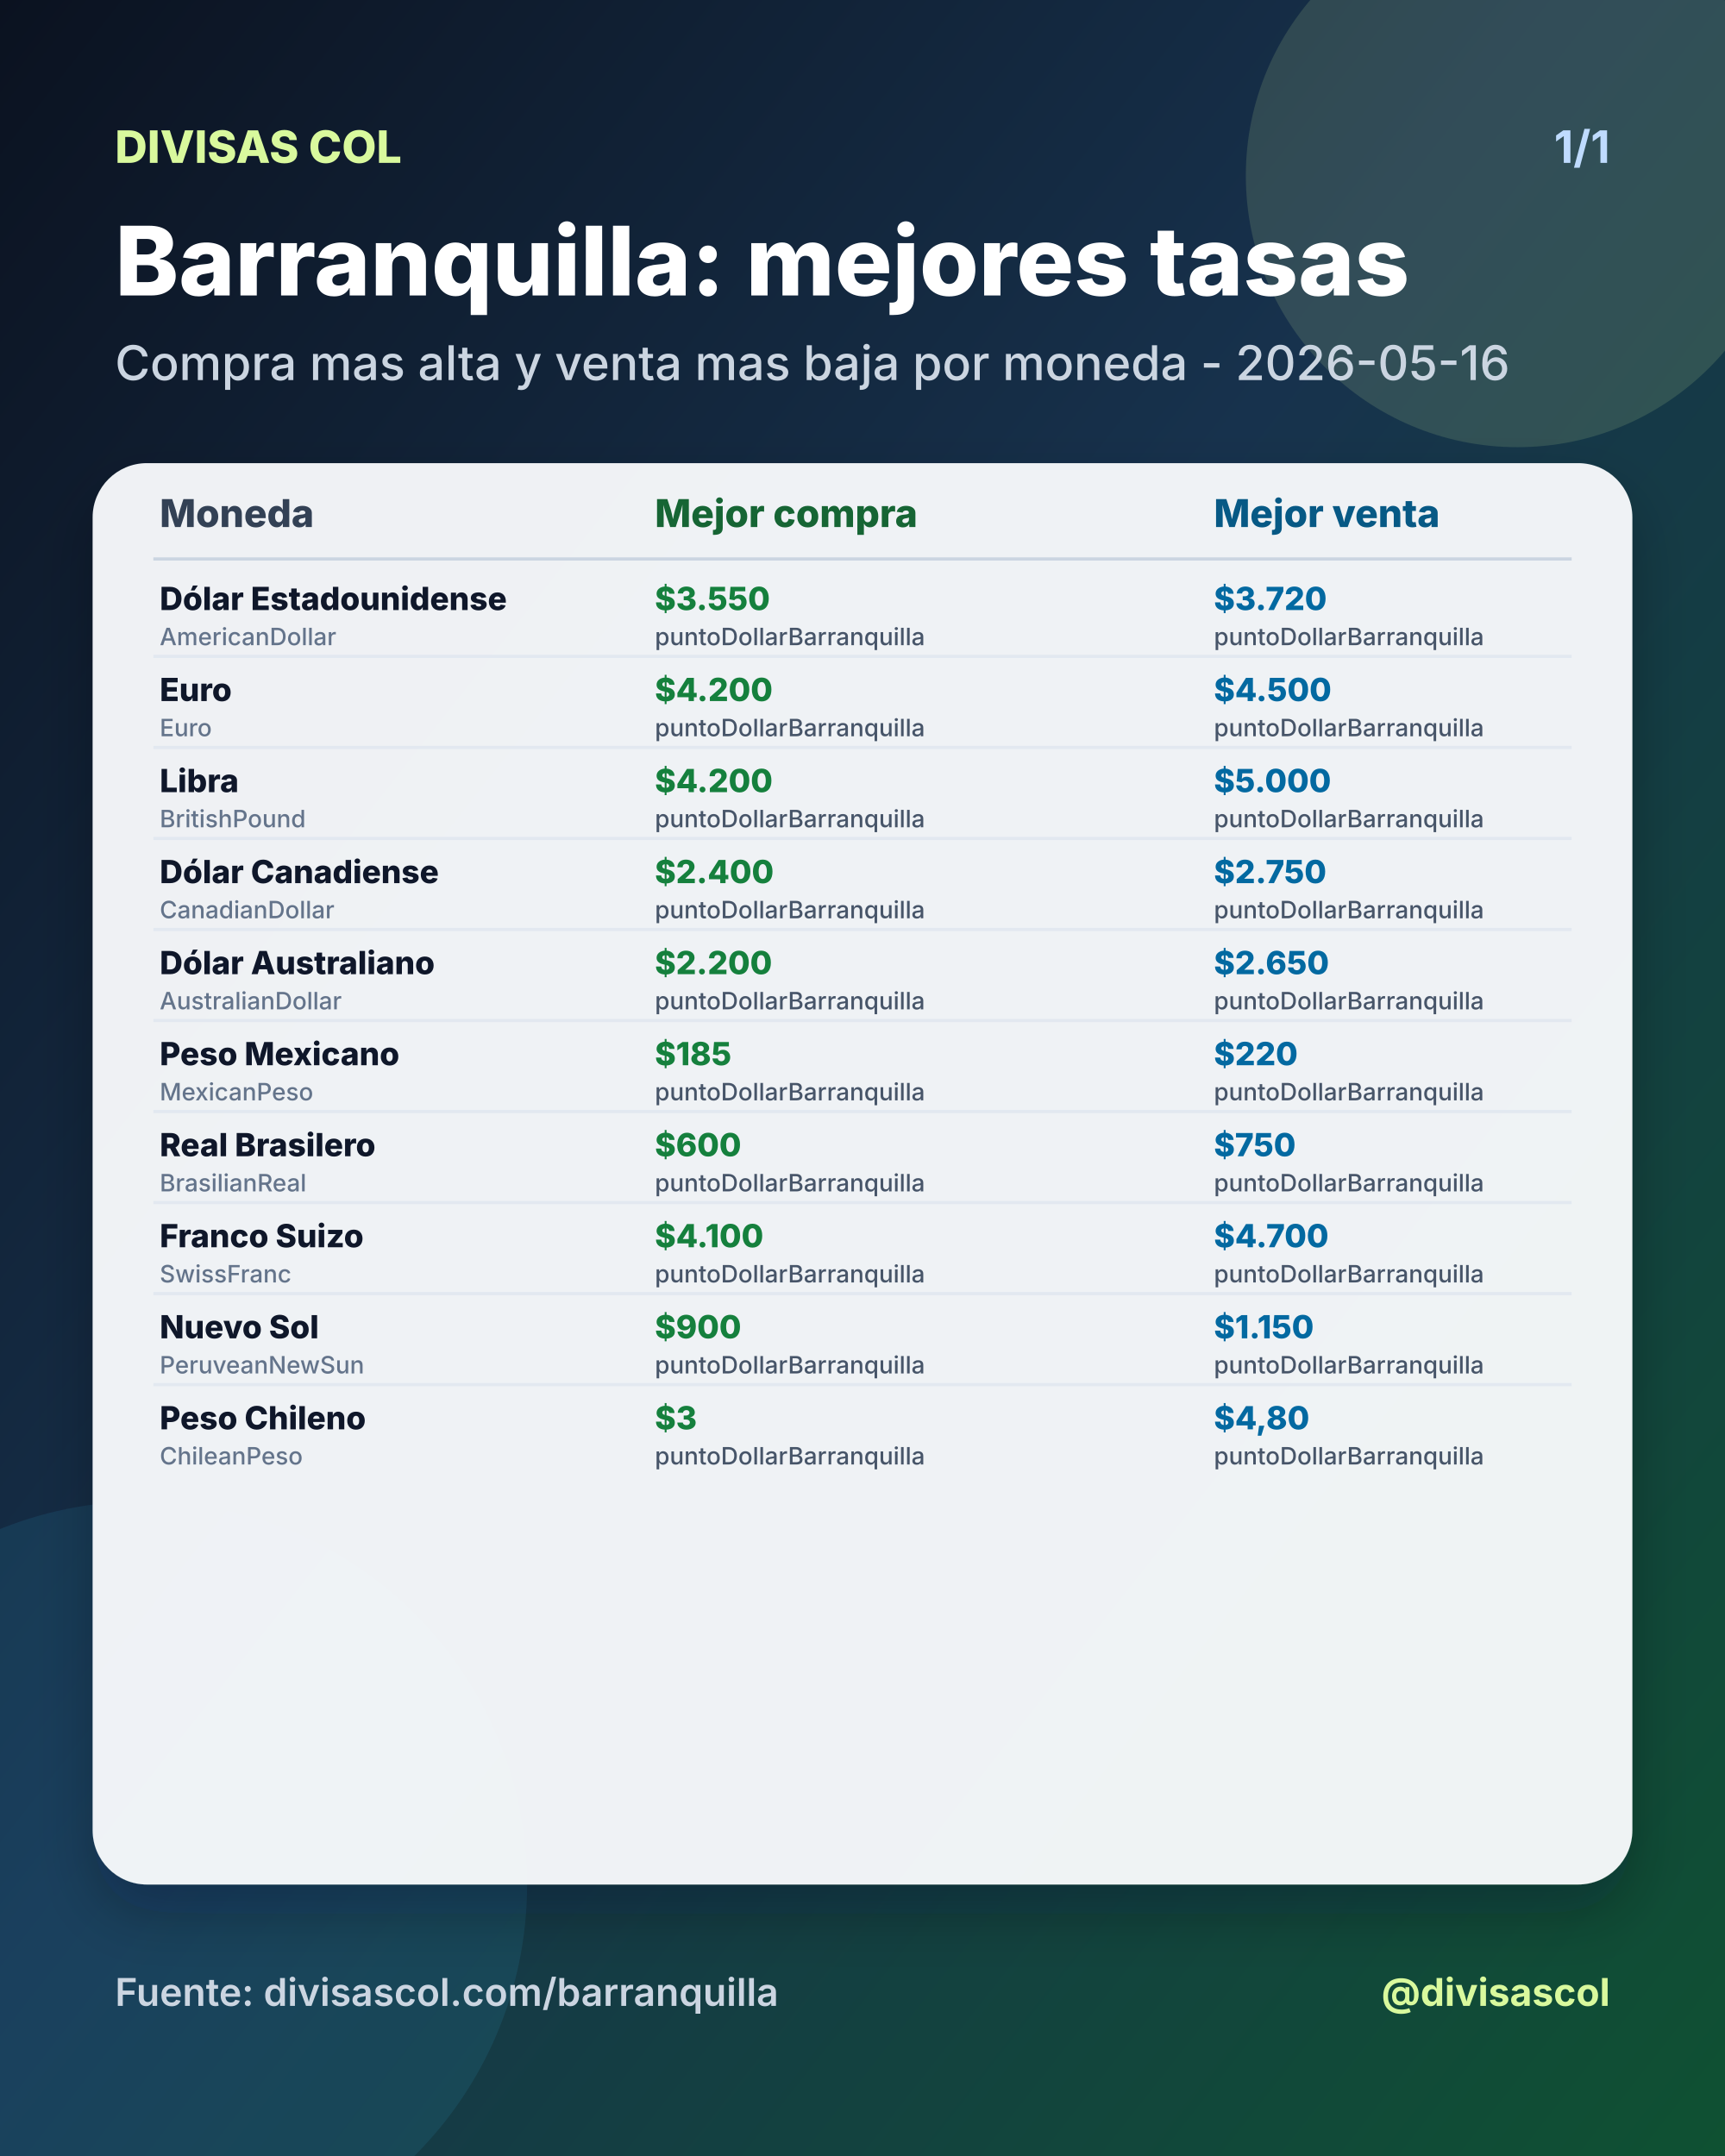
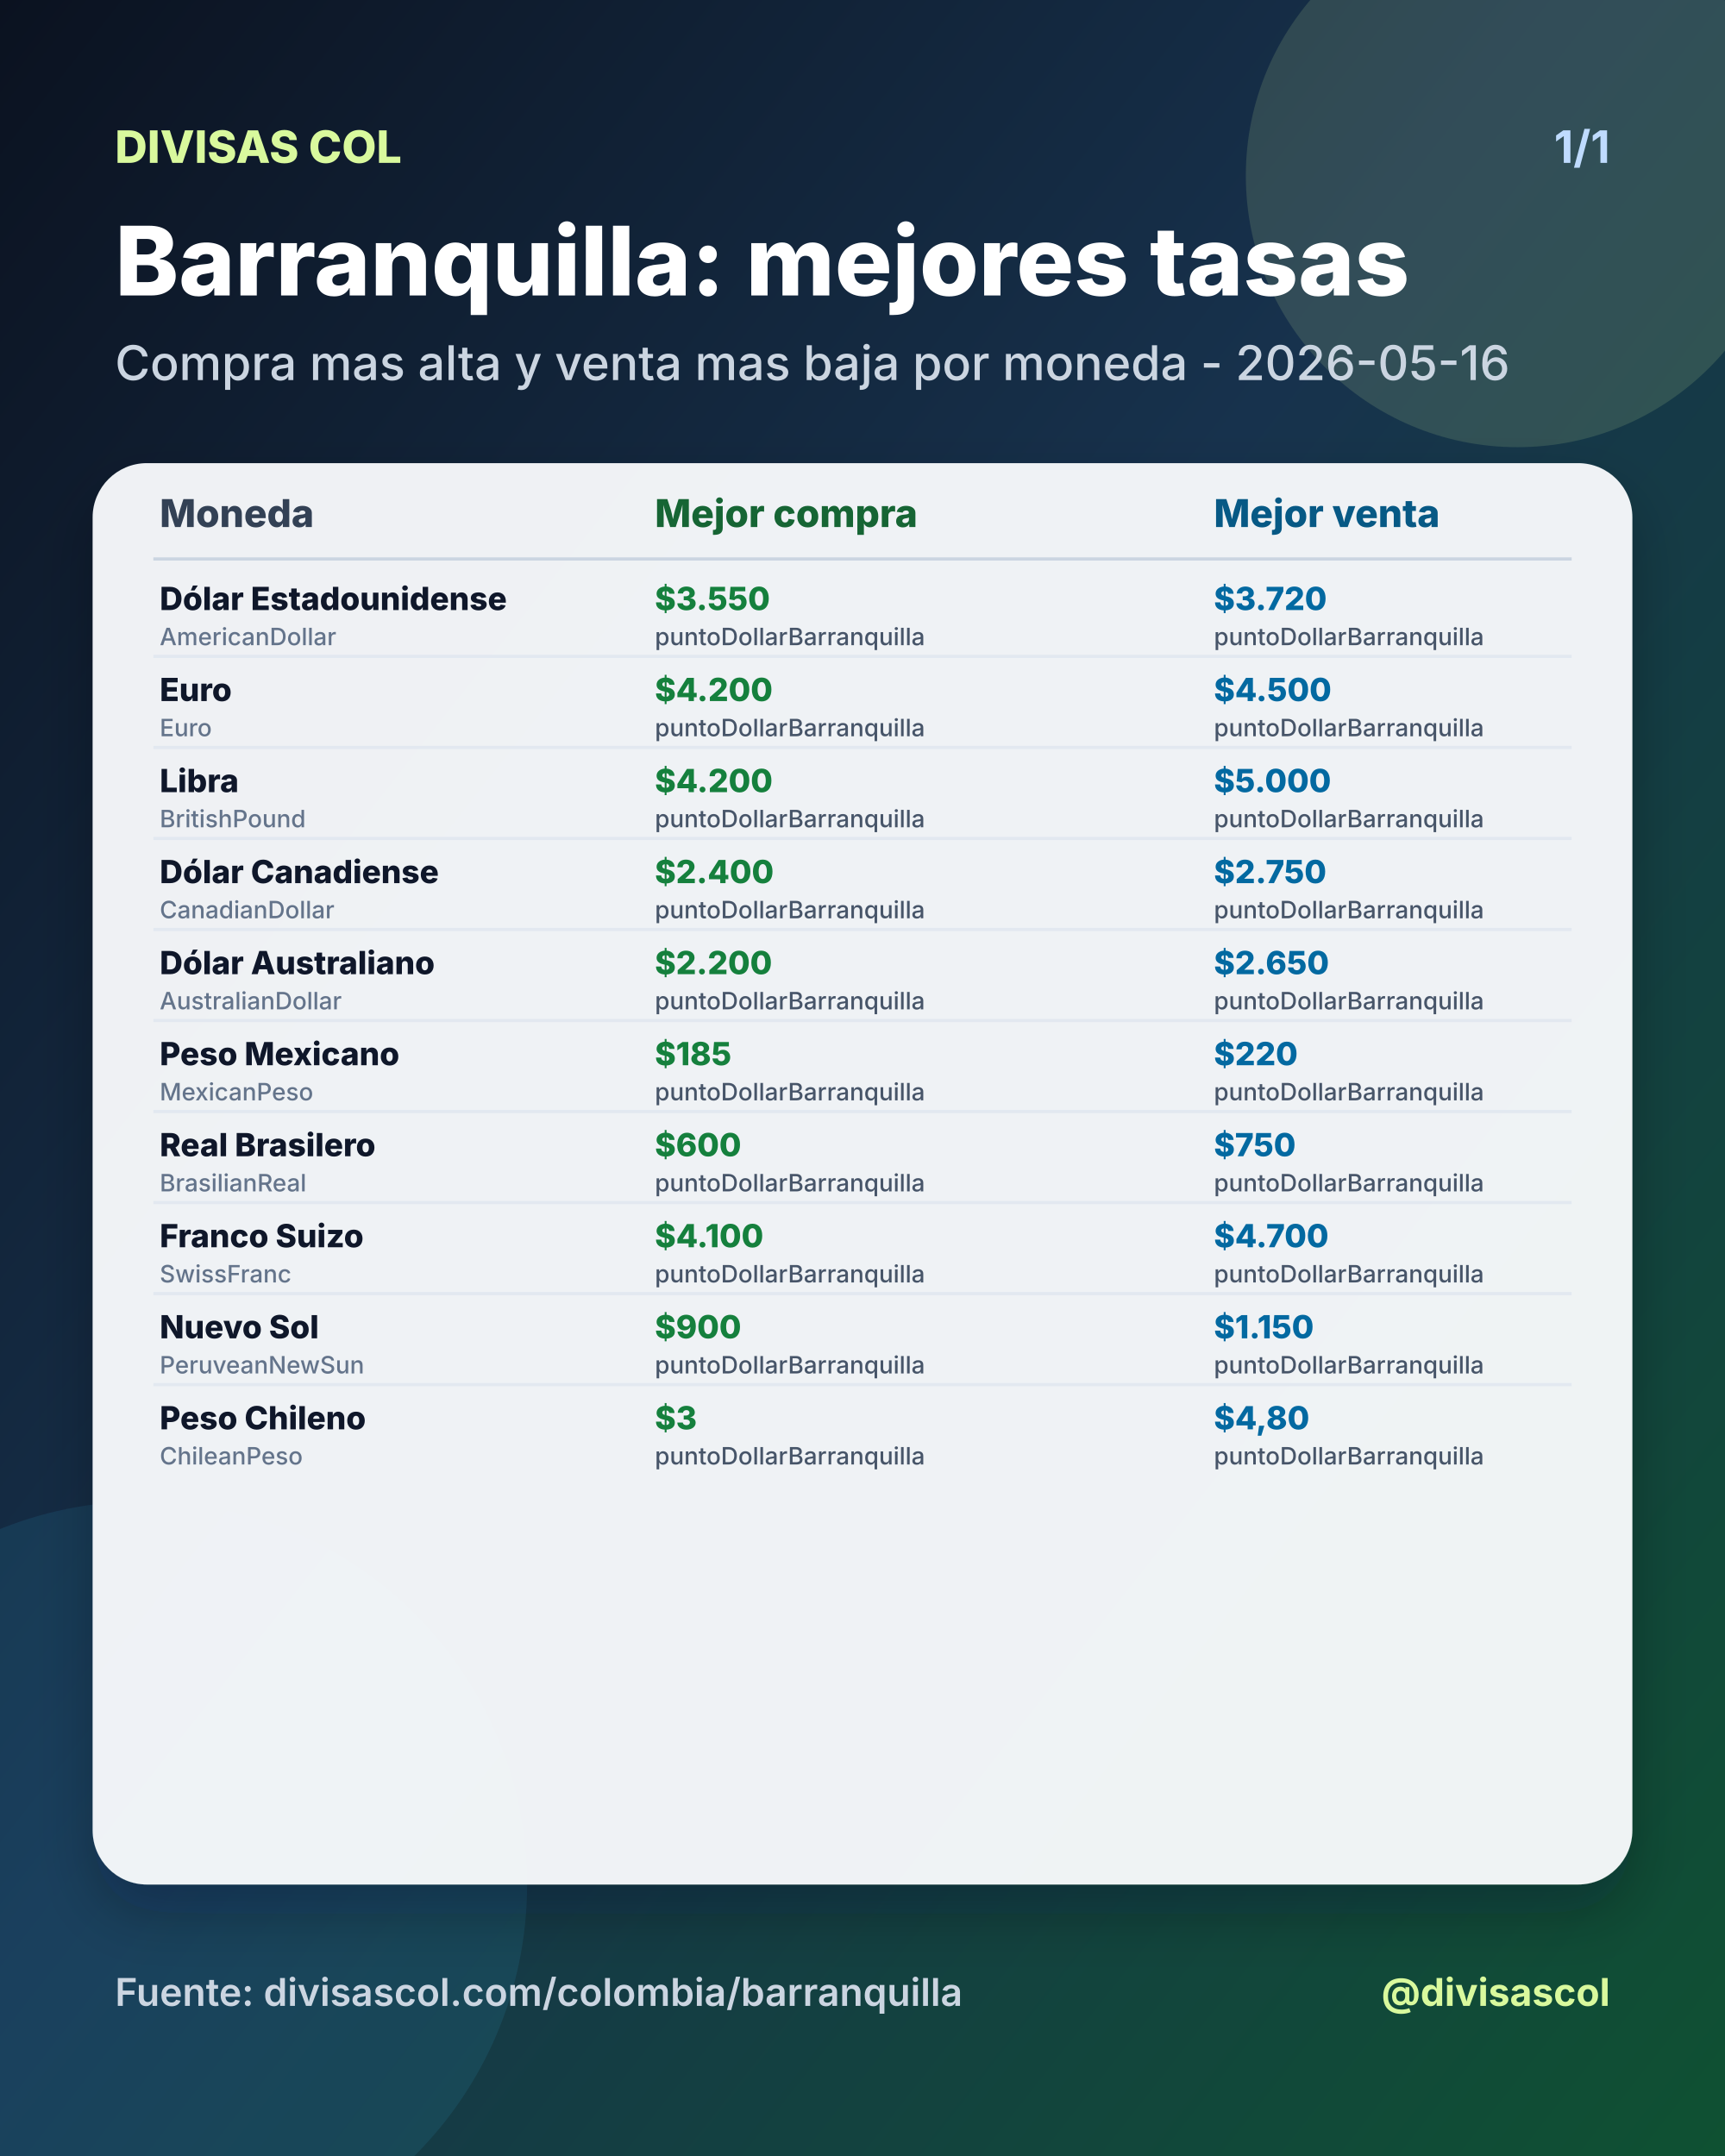
<svg xmlns="http://www.w3.org/2000/svg" width="1080" height="1350" viewBox="0 0 1080 1350">
  <defs>
    <linearGradient id="bg" x1="0" y1="0" x2="1" y2="1">
      <stop offset="0%" stop-color="#0b1220" />
      <stop offset="46%" stop-color="#17324d" />
      <stop offset="100%" stop-color="#0f5132" />
    </linearGradient>
    <filter id="shadow" x="-20%" y="-20%" width="140%" height="140%">
      <feDropShadow dx="0" dy="18" stdDeviation="18" flood-color="#020617" flood-opacity="0.28" />
    </filter>
  </defs>
  <rect width="1080" height="1350" fill="url(#bg)" />
  <circle cx="950" cy="110" r="170" fill="#d9f99d" opacity="0.14" />
  <circle cx="90" cy="1180" r="240" fill="#38bdf8" opacity="0.10" />
  <text x="72" y="102" fill="#d9f99d" font-size="28" font-family="Inter, Arial, sans-serif" font-weight="800" text-anchor="start">DIVISAS COL</text>
  <text x="1008" y="102" fill="#bfdbfe" font-size="28" font-family="Inter, Arial, sans-serif" font-weight="700" text-anchor="end">1/1</text>
  <text x="72" y="185" fill="#ffffff" font-size="60" font-family="Inter, Arial, sans-serif" font-weight="800" text-anchor="start">Barranquilla: mejores tasas</text>
  <text x="72" y="238" fill="#cbd5e1" font-size="30" font-family="Inter, Arial, sans-serif" font-weight="500" text-anchor="start">Compra mas alta y venta mas baja por moneda - 2026-05-16</text>
  <rect x="58" y="290" width="964" height="890" rx="34" fill="#f8fafc" opacity="0.96" filter="url(#shadow)" />
  <text x="100" y="330" fill="#334155" font-size="24" font-family="Inter, Arial, sans-serif" font-weight="800" text-anchor="start">Moneda</text>
  <text x="410" y="330" fill="#166534" font-size="24" font-family="Inter, Arial, sans-serif" font-weight="800" text-anchor="start">Mejor compra</text>
  <text x="760" y="330" fill="#075985" font-size="24" font-family="Inter, Arial, sans-serif" font-weight="800" text-anchor="start">Mejor venta</text>
  <line x1="96" y1="350" x2="984" y2="350" stroke="#cbd5e1" stroke-width="2" />
  <text x="100" y="382" fill="#0f172a" font-size="20" font-family="Inter, Arial, sans-serif" font-weight="800" text-anchor="start">Dólar Estadounidense</text>
  <text x="100" y="404" fill="#64748b" font-size="15" font-family="Inter, Arial, sans-serif" font-weight="500" text-anchor="start">AmericanDollar</text>
  <text x="410" y="382" fill="#15803d" font-size="20" font-family="Inter, Arial, sans-serif" font-weight="800" text-anchor="start">$3.550</text>
  <text x="410" y="404" fill="#475569" font-size="15" font-family="Inter, Arial, sans-serif" font-weight="500" text-anchor="start">puntoDollarBarranquilla</text>
  <text x="760" y="382" fill="#0369a1" font-size="20" font-family="Inter, Arial, sans-serif" font-weight="800" text-anchor="start">$3.720</text>
  <text x="760" y="404" fill="#475569" font-size="15" font-family="Inter, Arial, sans-serif" font-weight="500" text-anchor="start">puntoDollarBarranquilla</text>
  <line x1="96" y1="411" x2="984" y2="411" stroke="#e2e8f0" stroke-width="2" />
  <text x="100" y="439" fill="#0f172a" font-size="20" font-family="Inter, Arial, sans-serif" font-weight="800" text-anchor="start">Euro</text>
  <text x="100" y="461" fill="#64748b" font-size="15" font-family="Inter, Arial, sans-serif" font-weight="500" text-anchor="start">Euro</text>
  <text x="410" y="439" fill="#15803d" font-size="20" font-family="Inter, Arial, sans-serif" font-weight="800" text-anchor="start">$4.200</text>
  <text x="410" y="461" fill="#475569" font-size="15" font-family="Inter, Arial, sans-serif" font-weight="500" text-anchor="start">puntoDollarBarranquilla</text>
  <text x="760" y="439" fill="#0369a1" font-size="20" font-family="Inter, Arial, sans-serif" font-weight="800" text-anchor="start">$4.500</text>
  <text x="760" y="461" fill="#475569" font-size="15" font-family="Inter, Arial, sans-serif" font-weight="500" text-anchor="start">puntoDollarBarranquilla</text>
  <line x1="96" y1="468" x2="984" y2="468" stroke="#e2e8f0" stroke-width="2" />
  <text x="100" y="496" fill="#0f172a" font-size="20" font-family="Inter, Arial, sans-serif" font-weight="800" text-anchor="start">Libra</text>
  <text x="100" y="518" fill="#64748b" font-size="15" font-family="Inter, Arial, sans-serif" font-weight="500" text-anchor="start">BritishPound</text>
  <text x="410" y="496" fill="#15803d" font-size="20" font-family="Inter, Arial, sans-serif" font-weight="800" text-anchor="start">$4.200</text>
  <text x="410" y="518" fill="#475569" font-size="15" font-family="Inter, Arial, sans-serif" font-weight="500" text-anchor="start">puntoDollarBarranquilla</text>
  <text x="760" y="496" fill="#0369a1" font-size="20" font-family="Inter, Arial, sans-serif" font-weight="800" text-anchor="start">$5.000</text>
  <text x="760" y="518" fill="#475569" font-size="15" font-family="Inter, Arial, sans-serif" font-weight="500" text-anchor="start">puntoDollarBarranquilla</text>
  <line x1="96" y1="525" x2="984" y2="525" stroke="#e2e8f0" stroke-width="2" />
  <text x="100" y="553" fill="#0f172a" font-size="20" font-family="Inter, Arial, sans-serif" font-weight="800" text-anchor="start">Dólar Canadiense</text>
  <text x="100" y="575" fill="#64748b" font-size="15" font-family="Inter, Arial, sans-serif" font-weight="500" text-anchor="start">CanadianDollar</text>
  <text x="410" y="553" fill="#15803d" font-size="20" font-family="Inter, Arial, sans-serif" font-weight="800" text-anchor="start">$2.400</text>
  <text x="410" y="575" fill="#475569" font-size="15" font-family="Inter, Arial, sans-serif" font-weight="500" text-anchor="start">puntoDollarBarranquilla</text>
  <text x="760" y="553" fill="#0369a1" font-size="20" font-family="Inter, Arial, sans-serif" font-weight="800" text-anchor="start">$2.750</text>
  <text x="760" y="575" fill="#475569" font-size="15" font-family="Inter, Arial, sans-serif" font-weight="500" text-anchor="start">puntoDollarBarranquilla</text>
  <line x1="96" y1="582" x2="984" y2="582" stroke="#e2e8f0" stroke-width="2" />
  <text x="100" y="610" fill="#0f172a" font-size="20" font-family="Inter, Arial, sans-serif" font-weight="800" text-anchor="start">Dólar Australiano</text>
  <text x="100" y="632" fill="#64748b" font-size="15" font-family="Inter, Arial, sans-serif" font-weight="500" text-anchor="start">AustralianDollar</text>
  <text x="410" y="610" fill="#15803d" font-size="20" font-family="Inter, Arial, sans-serif" font-weight="800" text-anchor="start">$2.200</text>
  <text x="410" y="632" fill="#475569" font-size="15" font-family="Inter, Arial, sans-serif" font-weight="500" text-anchor="start">puntoDollarBarranquilla</text>
  <text x="760" y="610" fill="#0369a1" font-size="20" font-family="Inter, Arial, sans-serif" font-weight="800" text-anchor="start">$2.650</text>
  <text x="760" y="632" fill="#475569" font-size="15" font-family="Inter, Arial, sans-serif" font-weight="500" text-anchor="start">puntoDollarBarranquilla</text>
  <line x1="96" y1="639" x2="984" y2="639" stroke="#e2e8f0" stroke-width="2" />
  <text x="100" y="667" fill="#0f172a" font-size="20" font-family="Inter, Arial, sans-serif" font-weight="800" text-anchor="start">Peso Mexicano</text>
  <text x="100" y="689" fill="#64748b" font-size="15" font-family="Inter, Arial, sans-serif" font-weight="500" text-anchor="start">MexicanPeso</text>
  <text x="410" y="667" fill="#15803d" font-size="20" font-family="Inter, Arial, sans-serif" font-weight="800" text-anchor="start">$185</text>
  <text x="410" y="689" fill="#475569" font-size="15" font-family="Inter, Arial, sans-serif" font-weight="500" text-anchor="start">puntoDollarBarranquilla</text>
  <text x="760" y="667" fill="#0369a1" font-size="20" font-family="Inter, Arial, sans-serif" font-weight="800" text-anchor="start">$220</text>
  <text x="760" y="689" fill="#475569" font-size="15" font-family="Inter, Arial, sans-serif" font-weight="500" text-anchor="start">puntoDollarBarranquilla</text>
  <line x1="96" y1="696" x2="984" y2="696" stroke="#e2e8f0" stroke-width="2" />
  <text x="100" y="724" fill="#0f172a" font-size="20" font-family="Inter, Arial, sans-serif" font-weight="800" text-anchor="start">Real Brasilero</text>
  <text x="100" y="746" fill="#64748b" font-size="15" font-family="Inter, Arial, sans-serif" font-weight="500" text-anchor="start">BrasilianReal</text>
  <text x="410" y="724" fill="#15803d" font-size="20" font-family="Inter, Arial, sans-serif" font-weight="800" text-anchor="start">$600</text>
  <text x="410" y="746" fill="#475569" font-size="15" font-family="Inter, Arial, sans-serif" font-weight="500" text-anchor="start">puntoDollarBarranquilla</text>
  <text x="760" y="724" fill="#0369a1" font-size="20" font-family="Inter, Arial, sans-serif" font-weight="800" text-anchor="start">$750</text>
  <text x="760" y="746" fill="#475569" font-size="15" font-family="Inter, Arial, sans-serif" font-weight="500" text-anchor="start">puntoDollarBarranquilla</text>
  <line x1="96" y1="753" x2="984" y2="753" stroke="#e2e8f0" stroke-width="2" />
  <text x="100" y="781" fill="#0f172a" font-size="20" font-family="Inter, Arial, sans-serif" font-weight="800" text-anchor="start">Franco Suizo</text>
  <text x="100" y="803" fill="#64748b" font-size="15" font-family="Inter, Arial, sans-serif" font-weight="500" text-anchor="start">SwissFranc</text>
  <text x="410" y="781" fill="#15803d" font-size="20" font-family="Inter, Arial, sans-serif" font-weight="800" text-anchor="start">$4.100</text>
  <text x="410" y="803" fill="#475569" font-size="15" font-family="Inter, Arial, sans-serif" font-weight="500" text-anchor="start">puntoDollarBarranquilla</text>
  <text x="760" y="781" fill="#0369a1" font-size="20" font-family="Inter, Arial, sans-serif" font-weight="800" text-anchor="start">$4.700</text>
  <text x="760" y="803" fill="#475569" font-size="15" font-family="Inter, Arial, sans-serif" font-weight="500" text-anchor="start">puntoDollarBarranquilla</text>
  <line x1="96" y1="810" x2="984" y2="810" stroke="#e2e8f0" stroke-width="2" />
  <text x="100" y="838" fill="#0f172a" font-size="20" font-family="Inter, Arial, sans-serif" font-weight="800" text-anchor="start">Nuevo Sol</text>
  <text x="100" y="860" fill="#64748b" font-size="15" font-family="Inter, Arial, sans-serif" font-weight="500" text-anchor="start">PeruveanNewSun</text>
  <text x="410" y="838" fill="#15803d" font-size="20" font-family="Inter, Arial, sans-serif" font-weight="800" text-anchor="start">$900</text>
  <text x="410" y="860" fill="#475569" font-size="15" font-family="Inter, Arial, sans-serif" font-weight="500" text-anchor="start">puntoDollarBarranquilla</text>
  <text x="760" y="838" fill="#0369a1" font-size="20" font-family="Inter, Arial, sans-serif" font-weight="800" text-anchor="start">$1.150</text>
  <text x="760" y="860" fill="#475569" font-size="15" font-family="Inter, Arial, sans-serif" font-weight="500" text-anchor="start">puntoDollarBarranquilla</text>
  <line x1="96" y1="867" x2="984" y2="867" stroke="#e2e8f0" stroke-width="2" />
  <text x="100" y="895" fill="#0f172a" font-size="20" font-family="Inter, Arial, sans-serif" font-weight="800" text-anchor="start">Peso Chileno</text>
  <text x="100" y="917" fill="#64748b" font-size="15" font-family="Inter, Arial, sans-serif" font-weight="500" text-anchor="start">ChileanPeso</text>
  <text x="410" y="895" fill="#15803d" font-size="20" font-family="Inter, Arial, sans-serif" font-weight="800" text-anchor="start">$3</text>
  <text x="410" y="917" fill="#475569" font-size="15" font-family="Inter, Arial, sans-serif" font-weight="500" text-anchor="start">puntoDollarBarranquilla</text>
  <text x="760" y="895" fill="#0369a1" font-size="20" font-family="Inter, Arial, sans-serif" font-weight="800" text-anchor="start">$4,80</text>
  <text x="760" y="917" fill="#475569" font-size="15" font-family="Inter, Arial, sans-serif" font-weight="500" text-anchor="start">puntoDollarBarranquilla</text>
-   <text x="72" y="1256" fill="#cbd5e1" font-size="24" font-family="Inter, Arial, sans-serif" font-weight="600" text-anchor="start">Fuente: divisascol.com/barranquilla</text>
+   <text x="72" y="1256" fill="#cbd5e1" font-size="24" font-family="Inter, Arial, sans-serif" font-weight="600" text-anchor="start">Fuente: divisascol.com/colombia/barranquilla</text>
  <text x="1008" y="1256" fill="#d9f99d" font-size="24" font-family="Inter, Arial, sans-serif" font-weight="700" text-anchor="end">@divisascol</text>
</svg>
